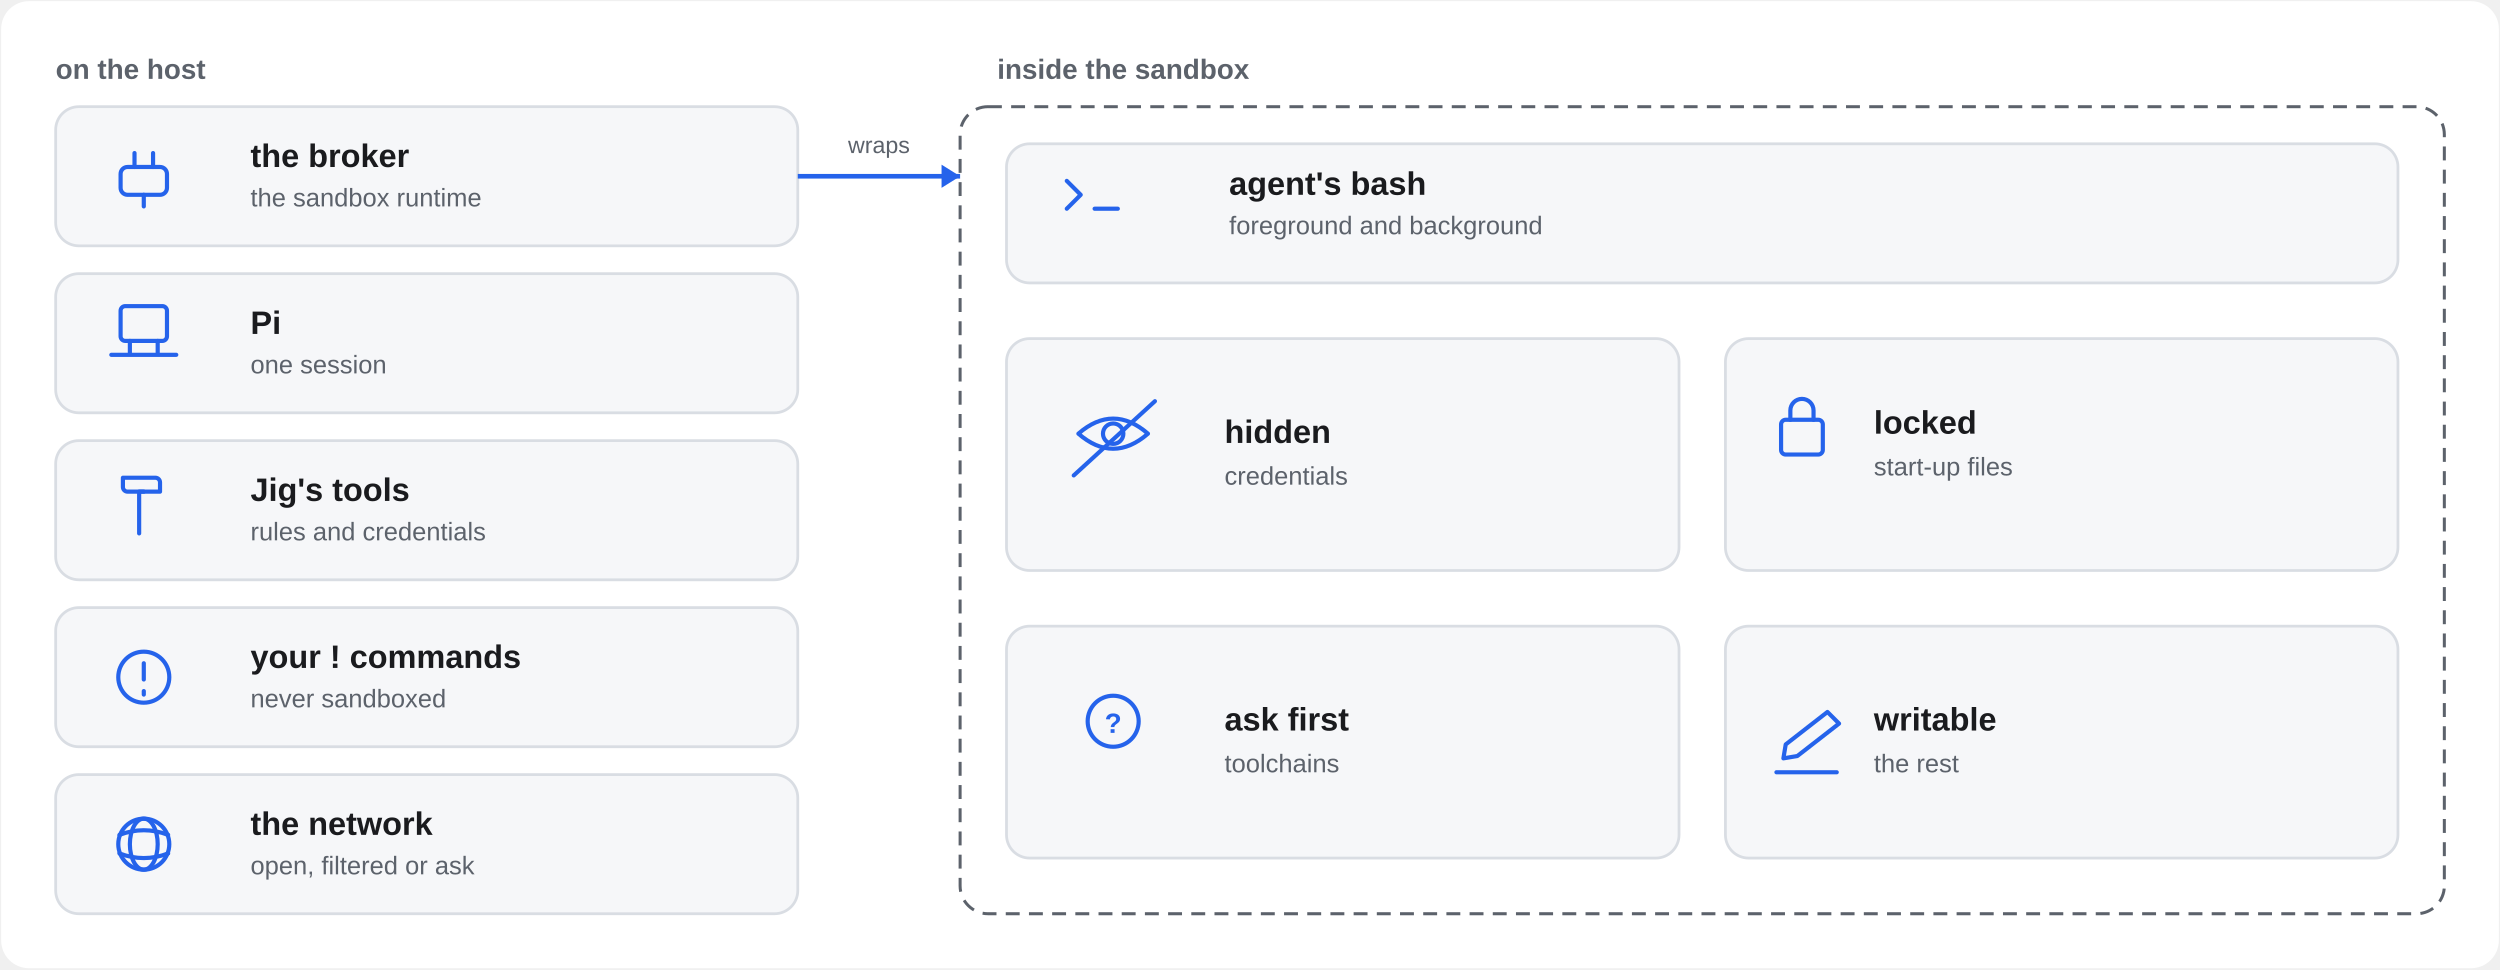
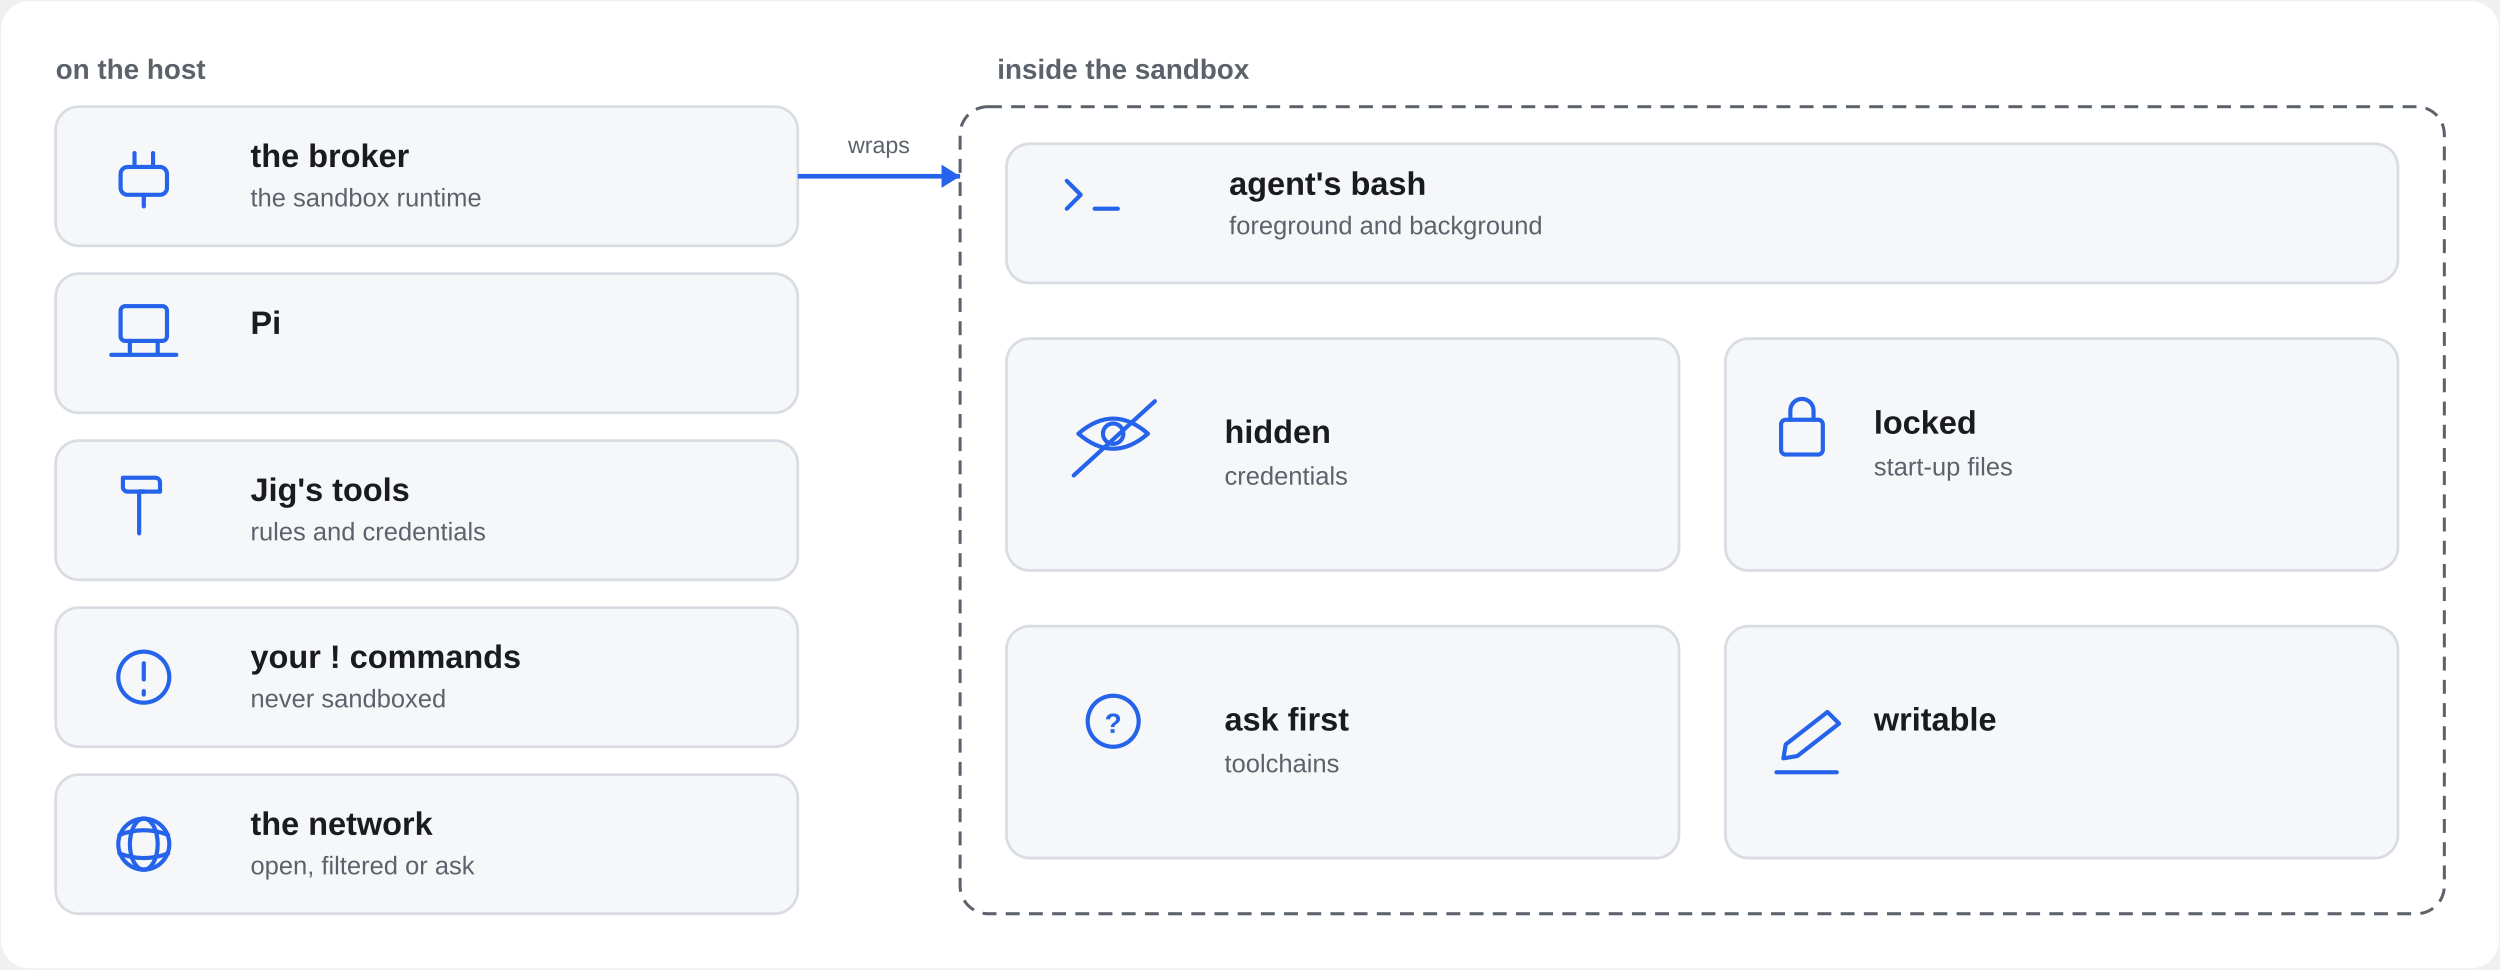
<svg xmlns="http://www.w3.org/2000/svg" width="1078" height="418" viewBox="16 4 1078 418" role="img" aria-label="Where the sandbox line runs. On the host: the broker, which runs the sandbox runtime and wraps each command; Pi and Jig's tools, which work through jig-core's rules with your credentials; your own ! commands, which are never sandboxed; and the network, the machine's own in open mode and through the proxy in filtered and ask modes. Inside the sandbox: the agent's bash, foreground and background; hidden paths, which cannot be read, such as the credential files jig-core protects; locked paths, read but never written, such as shell start-up files; ask-first paths, the toolchain folders, writable once you say yes; and everything else, writable as outside." font-family="IBM Plex Sans, Segoe UI, Arial, sans-serif">
  <style>
    .bg { fill: #ffffff; }
    .node { fill: #f6f7f9; stroke: #d9dde3; stroke-width: 1.2; }
    .panel { fill: none; stroke: #5c626b; stroke-width: 1.3; stroke-dasharray: 6 4; }
    .title { fill: #5c626b; font-size: 12px; font-weight: 700; }
    .label { fill: #1a1b1e; font-size: 14px; font-weight: 700; }
    .sub { fill: #5c626b; font-size: 11px; }
    .edge { fill: #5c626b; font-size: 10px; }
    .glyph { fill: #2563eb; font-size: 12px; font-weight: 700; }
    .accent { fill: none; stroke: #2563eb; stroke-width: 1.8; stroke-linecap: round; stroke-linejoin: round; }
    .path { fill: none; stroke: #2563eb; stroke-width: 2; }
    .arrowhead { fill: #2563eb; }
    @media (prefers-color-scheme: dark) {
      .bg { fill: #111113; }
      .node { fill: #18181b; stroke: #2c2c31; }
      .panel { stroke: #9a9aa2; }
      .title { fill: #9a9aa2; }
      .label { fill: #e7e7ea; }
      .sub { fill: #9a9aa2; }
      .edge { fill: #9a9aa2; }
      .glyph { fill: #7aa2f7; }
      .accent { stroke: #7aa2f7; }
      .path { stroke: #7aa2f7; }
      .arrowhead { fill: #7aa2f7; }
    }
  </style>
  <rect class="bg" x="16.5" y="4.5" width="1077" height="417" rx="12" />
  <text class="title" x="40" y="38">on the host</text>
  <rect class="node" x="40" y="50" width="320" height="60" rx="10" />
  <rect class="accent" x="68" y="76" width="20" height="12" rx="3" />
  <path class="accent" d="M74 76 v-6 M82 76 v-6 M78 88 v5" />
  <text class="label" x="124" y="76">the broker</text>
  <text class="sub" x="124" y="93">the sandbox runtime</text>
  <rect class="node" x="40" y="122" width="320" height="60" rx="10" />
  <rect class="accent" x="68" y="136" width="20" height="15" rx="2" />
  <path class="accent" d="M72 151 v6 M84 151 v6 M64 157 h28" />
  <text class="label" x="124" y="148">Pi</text>
-   <text class="sub" x="124" y="165">one session</text>
  <rect class="node" x="40" y="194" width="320" height="60" rx="10" />
  <path class="accent" d="M69 210 h14 a2 2 0 0 1 2 2 v4 h-14 a2 2 0 0 1 -2 -2 z" />
  <path class="accent" d="M76 216 h2 M76 216 v18" />
  <text class="label" x="124" y="220">Jig's tools</text>
  <text class="sub" x="124" y="237">rules and credentials</text>
  <rect class="node" x="40" y="266" width="320" height="60" rx="10" />
  <circle class="accent" cx="78" cy="296" r="11" />
  <path class="accent" d="M78 290 v7 M78 302 v1.5" />
  <text class="label" x="124" y="292">your ! commands</text>
  <text class="sub" x="124" y="309">never sandboxed</text>
  <rect class="node" x="40" y="338" width="320" height="60" rx="10" />
  <circle class="accent" cx="78" cy="368" r="11" />
  <path class="accent" d="M67.5 364 q10.5 -4 21 0 M67.5 372 q10.5 4 21 0 M78 357 a6 11 0 0 1 0 22 a6 11 0 0 1 0 -22" />
  <text class="label" x="124" y="364">the network</text>
  <text class="sub" x="124" y="381">open, filtered or ask</text>
  <rect class="panel" x="430" y="50" width="640" height="348" rx="12" />
  <text class="title" x="446" y="38">inside the sandbox</text>
  <rect class="node" x="450" y="66" width="600" height="60" rx="10" />
  <path class="accent" d="M476 82 l6 6 -6 6 M488 94 h10" />
  <text class="label" x="546" y="88">agent's bash</text>
  <text class="sub" x="546" y="105">foreground and background</text>
  <rect class="node" x="450" y="150" width="290" height="100" rx="10" />
  <path class="accent" d="M481 191 q15 -13 30 0 q-15 13 -30 0 z" />
  <circle class="accent" cx="496" cy="191" r="4.4" />
  <path class="accent" d="M479 209 L514 177" />
  <text class="label" x="544" y="195">hidden</text>
  <text class="sub" x="544" y="213">credentials</text>
  <rect class="node" x="760" y="150" width="290" height="100" rx="10" />
  <rect class="accent" x="784" y="185" width="18" height="15" rx="2" />
  <path class="accent" d="M788 185 v-4 a5 5 0 0 1 10 0 v4" />
  <text class="label" x="824" y="191">locked</text>
  <text class="sub" x="824" y="209">start-up files</text>
  <rect class="node" x="450" y="274" width="290" height="100" rx="10" />
  <circle class="accent" cx="496" cy="315" r="11" />
  <text class="glyph" x="496" y="320" text-anchor="middle">?</text>
  <text class="label" x="544" y="319">ask first</text>
  <text class="sub" x="544" y="337">toolchains</text>
  <rect class="node" x="760" y="274" width="290" height="100" rx="10" />
  <path class="accent" d="M786 325 l18 -14 5 5 -18 14 -6 1 z" />
  <path class="accent" d="M782 337 h26" />
  <text class="label" x="824" y="319">writable</text>
-   <text class="sub" x="824" y="337">the rest</text>
  <path class="path" d="M360 80 H430" />
  <path id="sandboxb55-arrow-wrap" class="arrowhead" d="M422 75 L430 80 L422 85 z" />
  <text class="edge" x="395" y="70" text-anchor="middle">wraps</text>
</svg>
